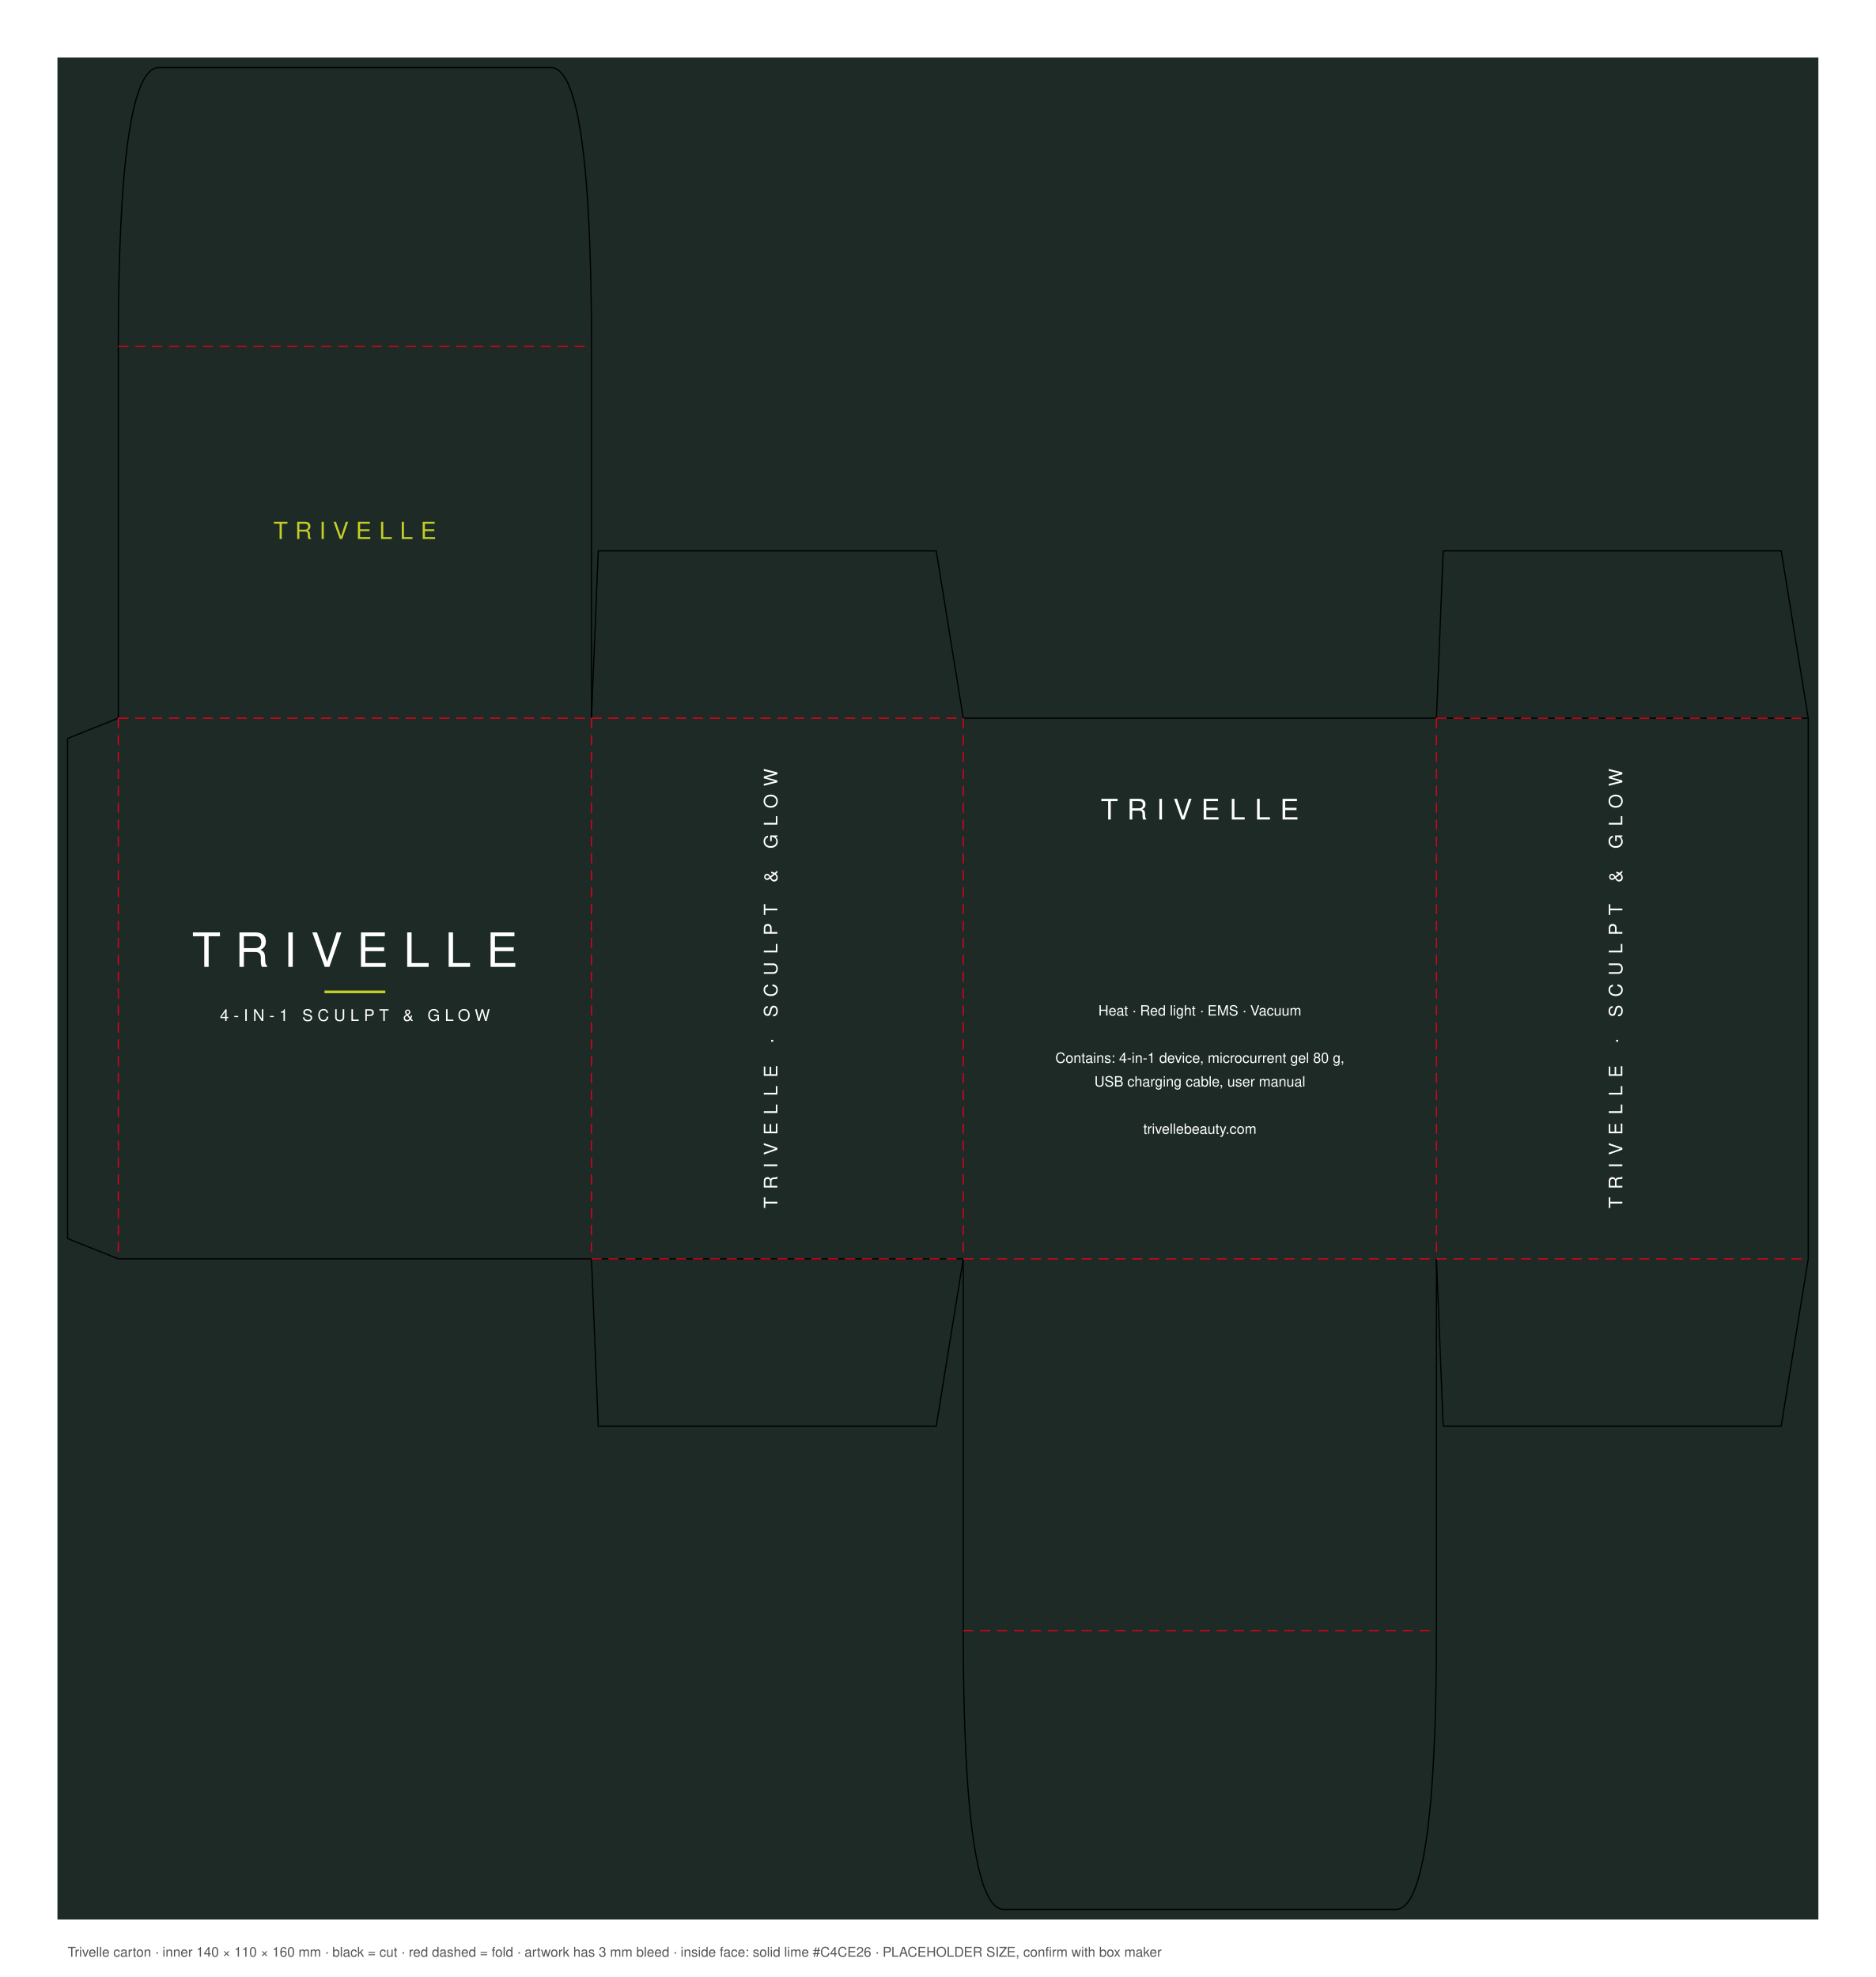
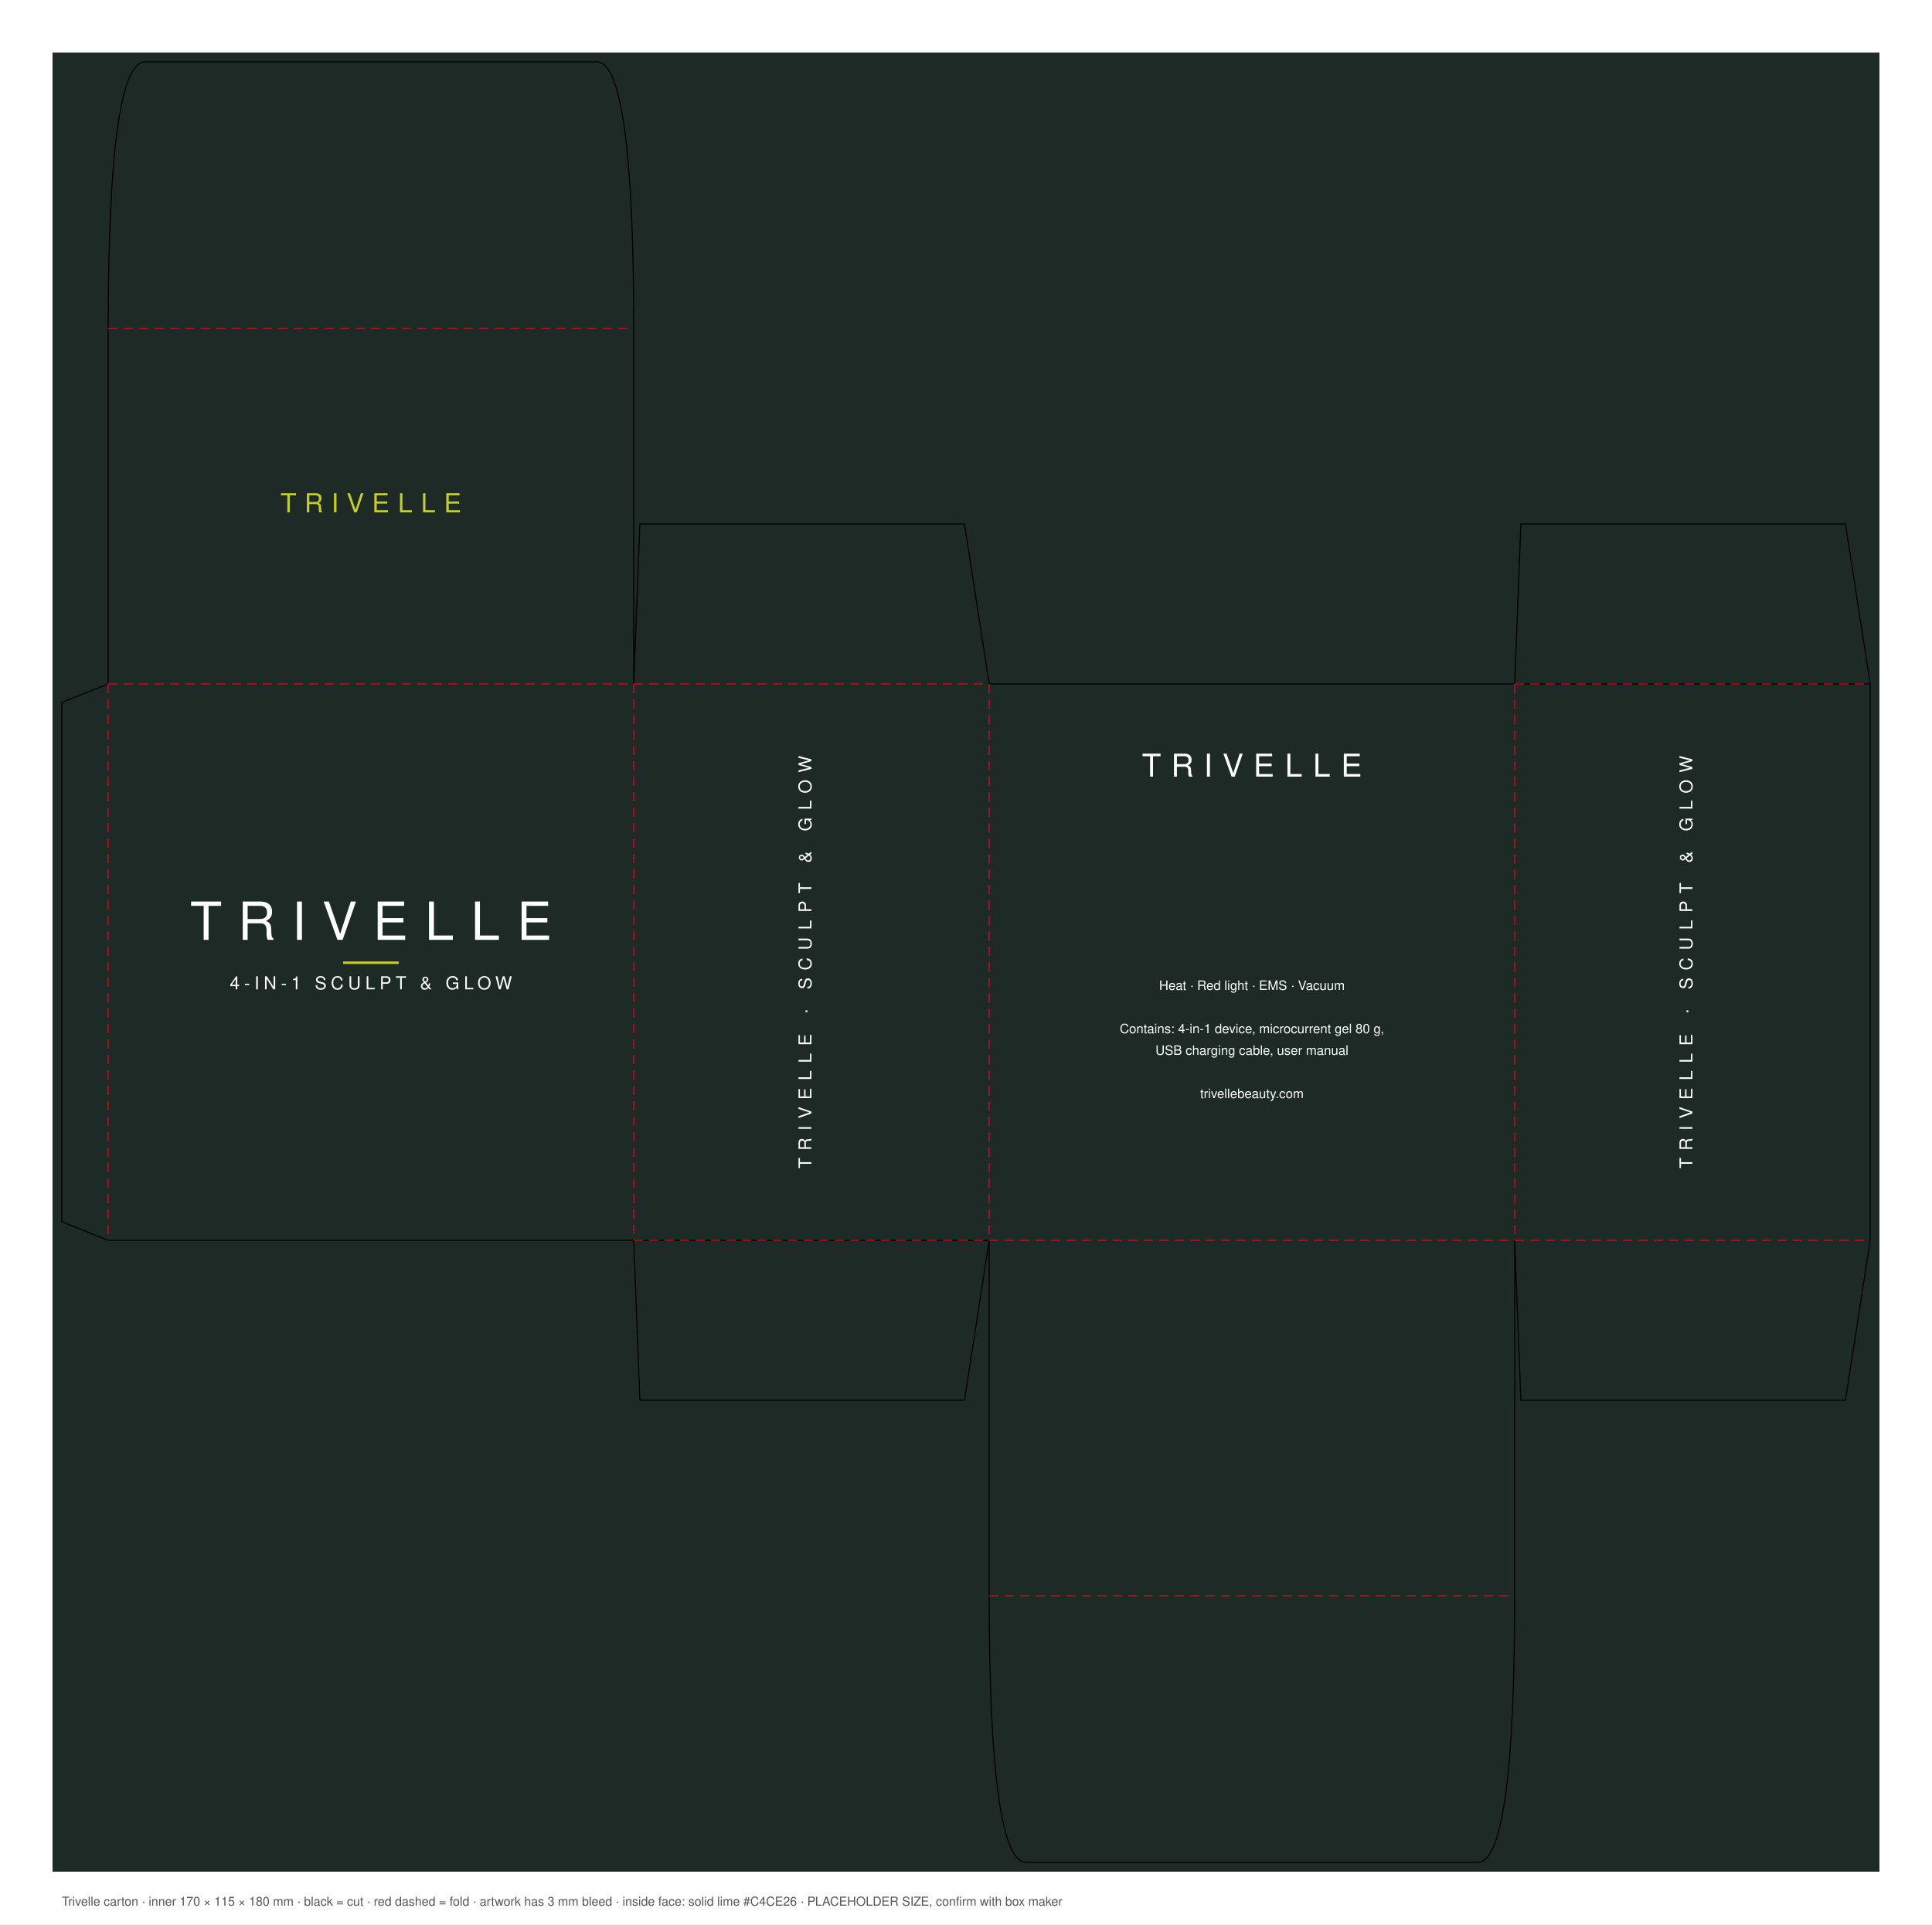
- <svg xmlns="http://www.w3.org/2000/svg" width="555.0mm" height="585.0mm" viewBox="0 0 555.0 585.0">
-   <rect width="555.0" height="585.0" fill="#fff" />
-   <rect x="17.0" y="17.0" width="521.0" height="551.0" fill="#1D2A26" />
-   <text x="105.0" y="286.1" font-family="Montserrat, Helvetica, Arial" font-size="14.0" font-weight="500" letter-spacing="4.48" fill="#FFFFFF" text-anchor="middle">TRIVELLE</text>
-   <rect x="96.0" y="293.1" width="18" height="0.8" fill="#C4CE26" />
-   <text x="105.0" y="302.1" font-family="Montserrat, Helvetica, Arial" font-size="4.76" font-weight="400" letter-spacing="1.4" fill="#FFFFFF" text-anchor="middle">4-IN-1 SCULPT &amp; GLOW</text>
-   <text x="355.0" y="242.5" font-family="Montserrat, Helvetica, Arial" font-size="8.4" font-weight="500" letter-spacing="2.8" fill="#FFFFFF" text-anchor="middle">TRIVELLE</text>
-   <text x="355.0" y="300.5" font-family="Montserrat, Helvetica, Arial" font-size="4.2" font-weight="400" letter-spacing="0" fill="#FFFFFF" text-anchor="middle">Heat  ·  Red light  ·  EMS  ·  Vacuum</text>
-   <text x="355.0" y="307.5" font-family="Montserrat, Helvetica, Arial" font-size="4.2" font-weight="400" letter-spacing="0" fill="#FFFFFF" text-anchor="middle" />
-   <text x="355.0" y="314.5" font-family="Montserrat, Helvetica, Arial" font-size="4.2" font-weight="400" letter-spacing="0" fill="#FFFFFF" text-anchor="middle">Contains: 4-in-1 device, microcurrent gel 80 g,</text>
-   <text x="355.0" y="321.5" font-family="Montserrat, Helvetica, Arial" font-size="4.2" font-weight="400" letter-spacing="0" fill="#FFFFFF" text-anchor="middle">USB charging cable, user manual</text>
-   <text x="355.0" y="328.5" font-family="Montserrat, Helvetica, Arial" font-size="4.2" font-weight="400" letter-spacing="0" fill="#FFFFFF" text-anchor="middle" />
-   <text x="355.0" y="335.5" font-family="Montserrat, Helvetica, Arial" font-size="4.2" font-weight="400" letter-spacing="0" fill="#FFFFFF" text-anchor="middle">trivellebeauty.com</text>
-   <text x="230.0" y="292.5" font-family="Montserrat, Helvetica, Arial" font-size="5.5" font-weight="400" letter-spacing="2.4" fill="#FFFFFF" text-anchor="middle" transform="rotate(-90 230.0 292.5)">TRIVELLE  ·  SCULPT &amp; GLOW</text>
-   <text x="480.0" y="292.5" font-family="Montserrat, Helvetica, Arial" font-size="5.5" font-weight="400" letter-spacing="2.4" fill="#FFFFFF" text-anchor="middle" transform="rotate(-90 480.0 292.5)">TRIVELLE  ·  SCULPT &amp; GLOW</text>
-   <text x="105.0" y="159.5" font-family="Montserrat, Helvetica, Arial" font-size="7.0" font-weight="500" letter-spacing="2.24" fill="#C4CE26" text-anchor="middle">TRIVELLE</text>
+ <svg xmlns="http://www.w3.org/2000/svg" width="625.0mm" height="622.5mm" viewBox="0 0 625.0 622.5">
+   <rect width="625.0" height="622.5" fill="#fff" />
+   <rect x="17.0" y="17.0" width="591.0" height="588.5" fill="#1D2A26" />
+   <text x="120.0" y="304.05" font-family="Montserrat, Helvetica, Arial" font-size="17.0" font-weight="500" letter-spacing="5.44" fill="#FFFFFF" text-anchor="middle">TRIVELLE</text>
+   <rect x="111.0" y="311.05" width="18" height="0.8" fill="#C4CE26" />
+   <text x="120.0" y="320.05" font-family="Montserrat, Helvetica, Arial" font-size="5.78" font-weight="400" letter-spacing="1.4" fill="#FFFFFF" text-anchor="middle">4-IN-1 SCULPT &amp; GLOW</text>
+   <text x="405.0" y="251.25" font-family="Montserrat, Helvetica, Arial" font-size="10.2" font-weight="500" letter-spacing="3.4" fill="#FFFFFF" text-anchor="middle">TRIVELLE</text>
+   <text x="405.0" y="320.25" font-family="Montserrat, Helvetica, Arial" font-size="4.2" font-weight="400" letter-spacing="0" fill="#FFFFFF" text-anchor="middle">Heat  ·  Red light  ·  EMS  ·  Vacuum</text>
+   <text x="405.0" y="327.25" font-family="Montserrat, Helvetica, Arial" font-size="4.2" font-weight="400" letter-spacing="0" fill="#FFFFFF" text-anchor="middle" />
+   <text x="405.0" y="334.25" font-family="Montserrat, Helvetica, Arial" font-size="4.2" font-weight="400" letter-spacing="0" fill="#FFFFFF" text-anchor="middle">Contains: 4-in-1 device, microcurrent gel 80 g,</text>
+   <text x="405.0" y="341.25" font-family="Montserrat, Helvetica, Arial" font-size="4.2" font-weight="400" letter-spacing="0" fill="#FFFFFF" text-anchor="middle">USB charging cable, user manual</text>
+   <text x="405.0" y="348.25" font-family="Montserrat, Helvetica, Arial" font-size="4.2" font-weight="400" letter-spacing="0" fill="#FFFFFF" text-anchor="middle" />
+   <text x="405.0" y="355.25" font-family="Montserrat, Helvetica, Arial" font-size="4.2" font-weight="400" letter-spacing="0" fill="#FFFFFF" text-anchor="middle">trivellebeauty.com</text>
+   <text x="262.5" y="311.25" font-family="Montserrat, Helvetica, Arial" font-size="5.75" font-weight="400" letter-spacing="2.4" fill="#FFFFFF" text-anchor="middle" transform="rotate(-90 262.5 311.25)">TRIVELLE  ·  SCULPT &amp; GLOW</text>
+   <text x="547.5" y="311.25" font-family="Montserrat, Helvetica, Arial" font-size="5.75" font-weight="400" letter-spacing="2.4" fill="#FFFFFF" text-anchor="middle" transform="rotate(-90 547.5 311.25)">TRIVELLE  ·  SCULPT &amp; GLOW</text>
+   <text x="120.0" y="165.75" font-family="Montserrat, Helvetica, Arial" font-size="8.5" font-weight="500" letter-spacing="2.72" fill="#C4CE26" text-anchor="middle">TRIVELLE</text>
  <g fill="none" stroke="#000" stroke-width="0.35">
-     <path d="M35.0,212.5 L20.0,218.5 L20.0,366.5 L35.0,372.5" />
-     <path d="M535.0,212.5 L535.0,372.5" />
-     <path d="M35.0,212.5 L35.0,102.5 Q35.0,20.0 47.0,20.0 L163.0,20.0 Q175.0,20.0 175.0,102.5 L175.0,212.5" />
-     <path d="M285.0,372.5 L285.0,482.5 Q285.0,565.0 297.0,565.0 L413.0,565.0 Q425.0,565.0 425.0,482.5 L425.0,372.5" />
-     <path d="M175.0,212.5 L177.0,163.0 L277.0,163.0 L285.0,212.5" />
-     <path d="M425.0,212.5 L427.0,163.0 L527.0,163.0 L535.0,212.5" />
-     <path d="M175.0,372.5 L177.0,422.0 L277.0,422.0 L285.0,372.5" />
-     <path d="M425.0,372.5 L427.0,422.0 L527.0,422.0 L535.0,372.5" />
-     <path d="M35.0,372.5 L285.0,372.5" />
-     <path d="M285.0,212.5 L535.0,212.5" />
+     <path d="M35.0,221.25 L20.0,227.25 L20.0,395.25 L35.0,401.25" />
+     <path d="M605.0,221.25 L605.0,401.25" />
+     <path d="M35.0,221.25 L35.0,106.25 Q35.0,20.0 47.0,20.0 L193.0,20.0 Q205.0,20.0 205.0,106.25 L205.0,221.25" />
+     <path d="M320.0,401.25 L320.0,516.25 Q320.0,602.5 332.0,602.5 L478.0,602.5 Q490.0,602.5 490.0,516.25 L490.0,401.25" />
+     <path d="M205.0,221.25 L207.0,169.5 L312.0,169.5 L320.0,221.25" />
+     <path d="M490.0,221.25 L492.0,169.5 L597.0,169.5 L605.0,221.25" />
+     <path d="M205.0,401.25 L207.0,453.0 L312.0,453.0 L320.0,401.25" />
+     <path d="M490.0,401.25 L492.0,453.0 L597.0,453.0 L605.0,401.25" />
+     <path d="M35.0,401.25 L320.0,401.25" />
+     <path d="M320.0,221.25 L605.0,221.25" />
  </g>
  <g stroke="#e0001b" stroke-width="0.35" stroke-dasharray="3 2">
-     <line x1="35.0" y1="212.5" x2="35.0" y2="372.5" />
-     <line x1="175.0" y1="212.5" x2="175.0" y2="372.5" />
-     <line x1="285.0" y1="212.5" x2="285.0" y2="372.5" />
-     <line x1="425.0" y1="212.5" x2="425.0" y2="372.5" />
-     <line x1="35.0" y1="212.5" x2="175.0" y2="212.5" />
-     <line x1="35.0" y1="102.5" x2="175.0" y2="102.5" />
-     <line x1="285.0" y1="372.5" x2="425.0" y2="372.5" />
-     <line x1="285.0" y1="482.5" x2="425.0" y2="482.5" />
-     <line x1="175.0" y1="212.5" x2="285.0" y2="212.5" />
-     <line x1="425.0" y1="212.5" x2="535.0" y2="212.5" />
-     <line x1="175.0" y1="372.5" x2="285.0" y2="372.5" />
-     <line x1="425.0" y1="372.5" x2="535.0" y2="372.5" />
+     <line x1="35.0" y1="221.25" x2="35.0" y2="401.25" />
+     <line x1="205.0" y1="221.25" x2="205.0" y2="401.25" />
+     <line x1="320.0" y1="221.25" x2="320.0" y2="401.25" />
+     <line x1="490.0" y1="221.25" x2="490.0" y2="401.25" />
+     <line x1="35.0" y1="221.25" x2="205.0" y2="221.25" />
+     <line x1="35.0" y1="106.25" x2="205.0" y2="106.25" />
+     <line x1="320.0" y1="401.25" x2="490.0" y2="401.25" />
+     <line x1="320.0" y1="516.25" x2="490.0" y2="516.25" />
+     <line x1="205.0" y1="221.25" x2="320.0" y2="221.25" />
+     <line x1="490.0" y1="221.25" x2="605.0" y2="221.25" />
+     <line x1="205.0" y1="401.25" x2="320.0" y2="401.25" />
+     <line x1="490.0" y1="401.25" x2="605.0" y2="401.25" />
  </g>
-   <text x="20.0" y="579.0" font-family="Helvetica" font-size="4" fill="#555">Trivelle carton · inner 140 × 110 × 160 mm · black = cut · red dashed = fold · artwork has 3 mm bleed · inside face: solid lime #C4CE26 · PLACEHOLDER SIZE, confirm with box maker</text>
+   <text x="20.0" y="616.5" font-family="Helvetica" font-size="4" fill="#555">Trivelle carton · inner 170 × 115 × 180 mm · black = cut · red dashed = fold · artwork has 3 mm bleed · inside face: solid lime #C4CE26 · PLACEHOLDER SIZE, confirm with box maker</text>
</svg>
